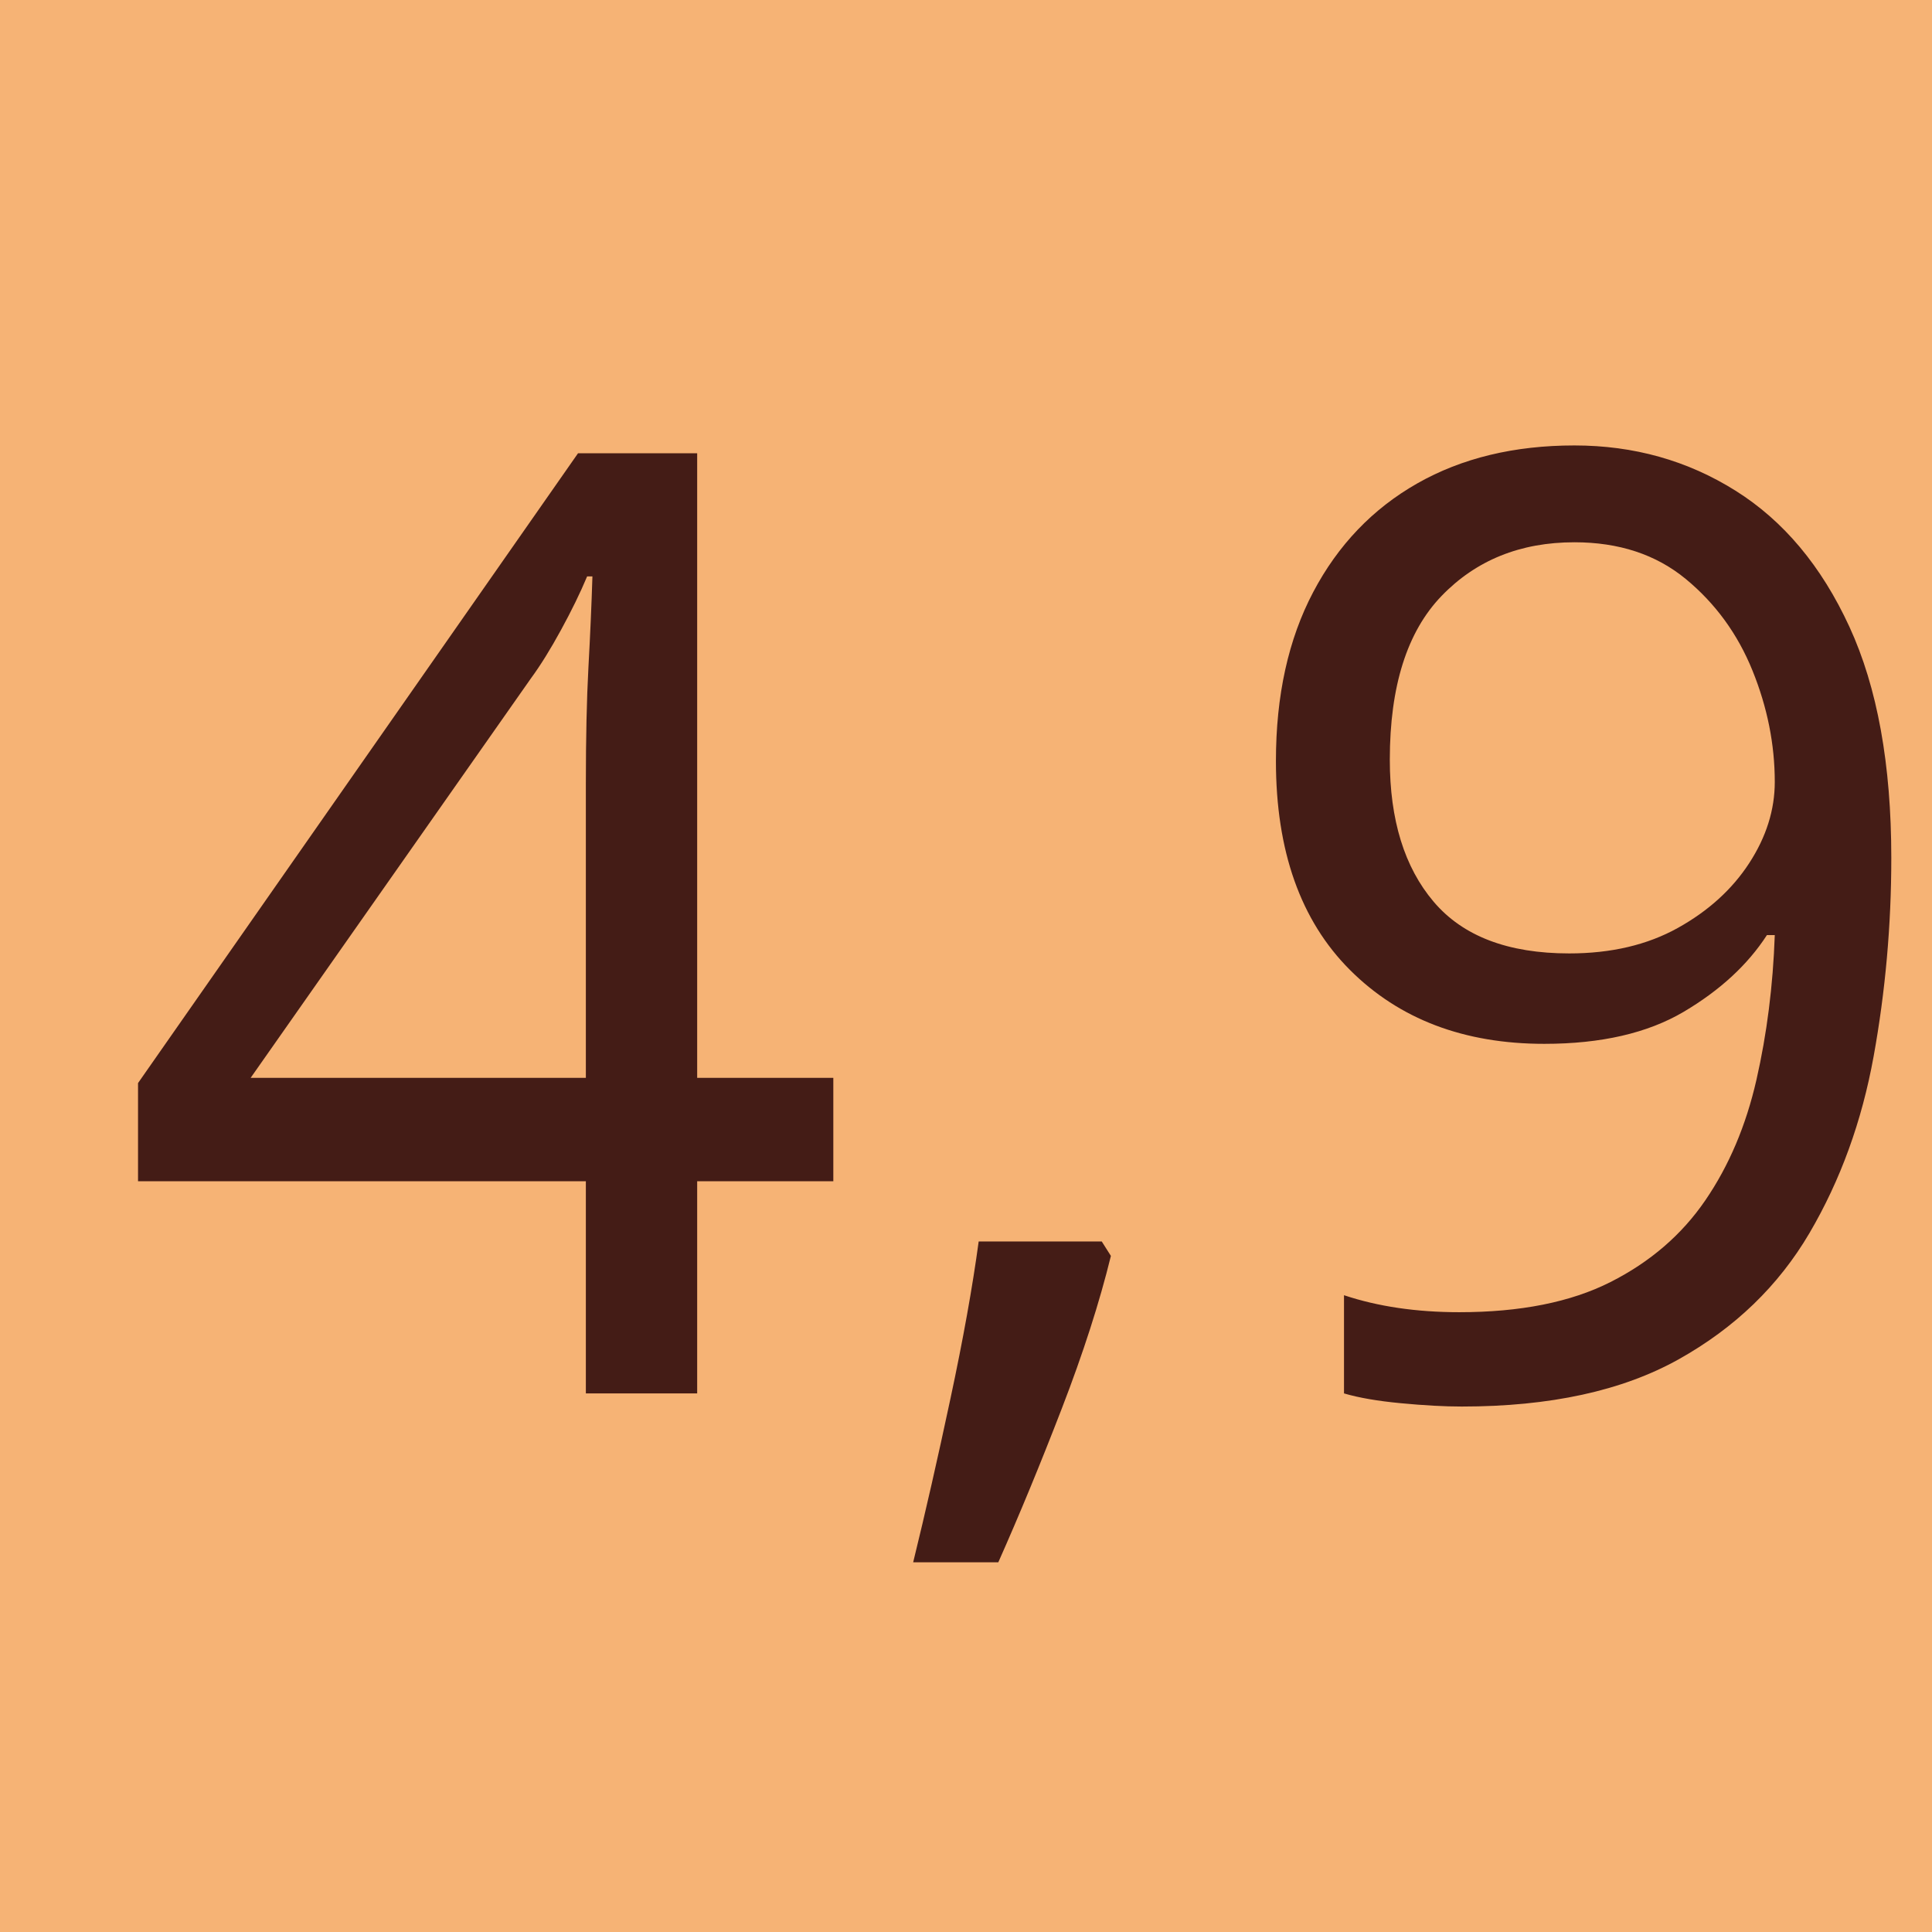
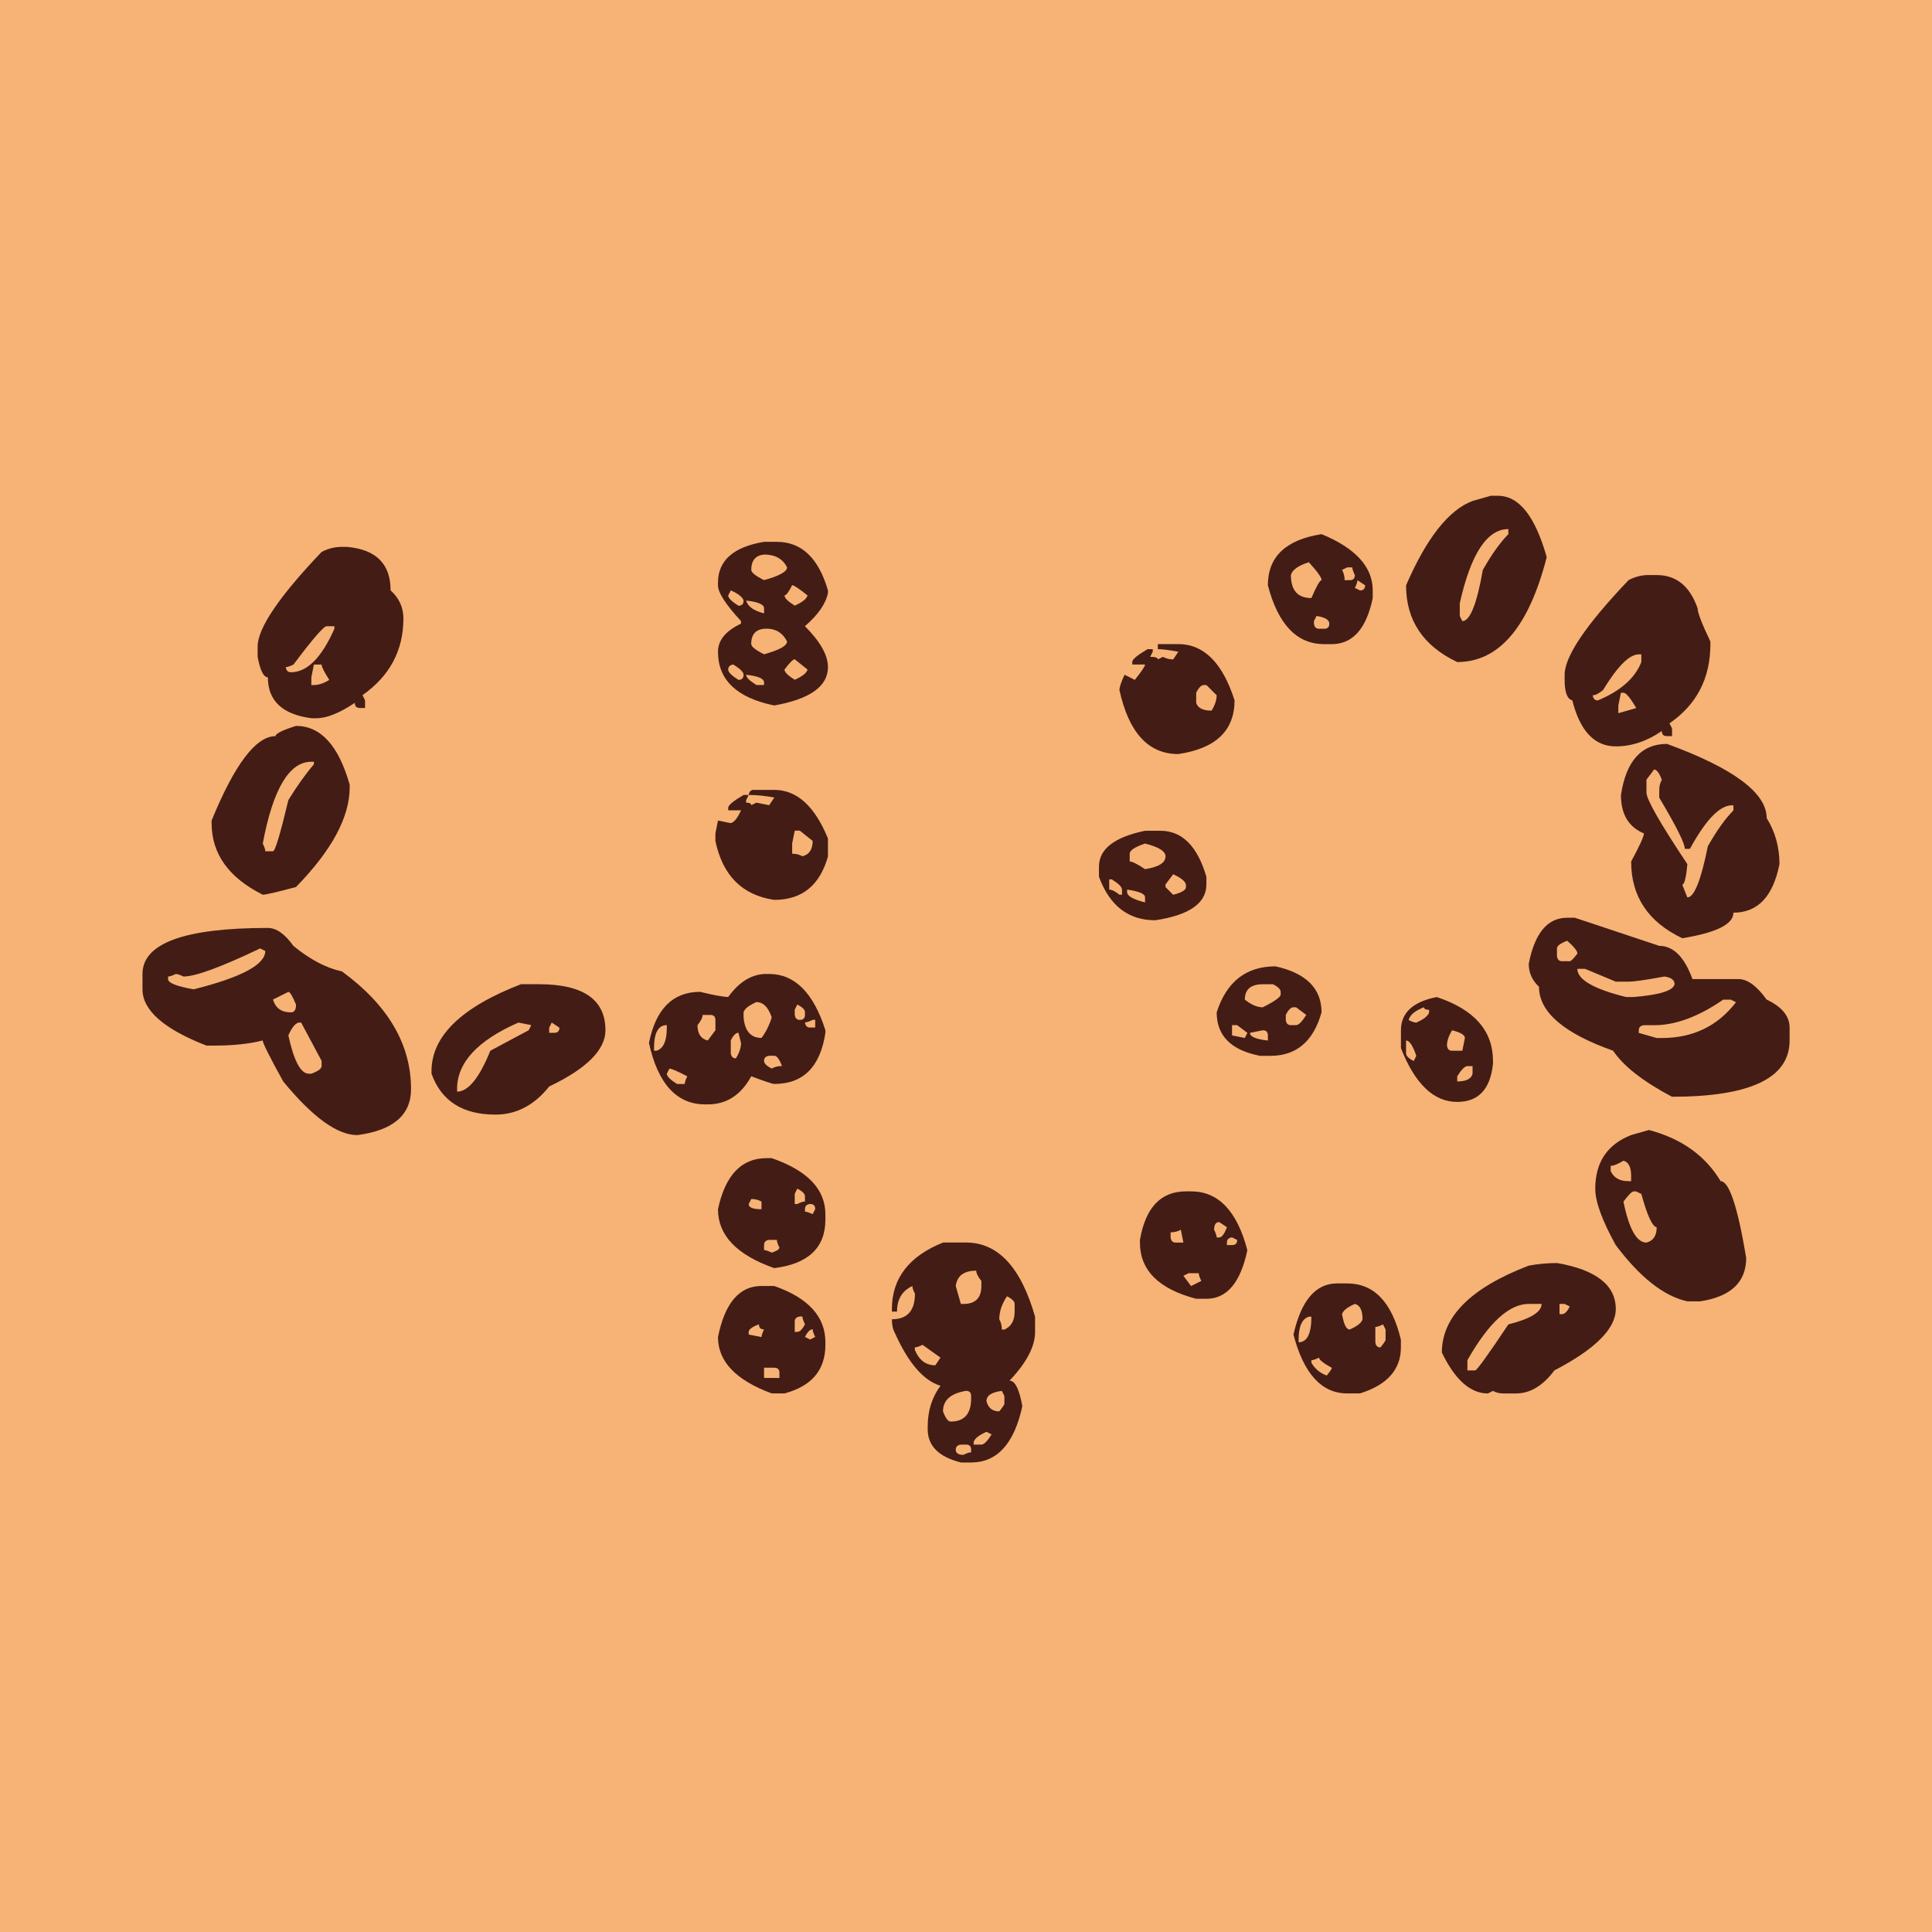
<svg xmlns="http://www.w3.org/2000/svg" id="_Слой_1" data-name="Слой 1" viewBox="0 0 400 400">
  <defs>
    <style>
      .cls-1 {
        fill: #f6b375;
+       }
+ 
+       .cls-1, .cls-2 {
        stroke-width: 0px;
      }

      .cls-2 {
        fill: #441c16;
-         font-family: MOUNTAINDew, 'MOUNTAIN Dew';
-         font-size: 271.09px;
      }
    </style>
  </defs>
  <rect class="cls-1" x="-15.94" y="-11.79" width="441.56" height="423.73" />
-   <text class="cls-2" transform="translate(22.89 288.49)">
-     <tspan x="0" y="0">4,9</tspan>
-   </text>
+   <g>
+     <path class="cls-2" d="m55.45,192.12c1.76,0,3.53,1.24,5.29,3.71,3.44,2.83,6.79,4.59,10.06,5.29,9.53,6.97,14.3,15.09,14.3,24.36,0,5.38-3.71,8.56-11.12,9.53-4.15,0-9.27-3.71-15.35-11.12-2.83-5.12-4.24-7.94-4.24-8.47-2.83.71-6.18,1.06-10.06,1.06h-1.59c-8.83-3.44-13.24-7.32-13.24-11.65v-3.18c0-6.35,8.65-9.53,25.94-9.53Zm-17.47,10.06c-.71-.35-1.24-.53-1.59-.53-.71.35-1.24.53-1.59.53v.53c0,.79,1.76,1.5,5.29,2.12,9.88-2.47,14.83-5.12,14.83-7.94l-1.06-.53c-8.12,3.88-13.41,5.82-15.88,5.82Zm23.3-51.89c5.12,0,8.82,4.06,11.12,12.18v.53c0,6.18-3.71,13.06-11.12,20.65-3.97,1.06-6.27,1.59-6.88,1.59-7.06-3.53-10.59-8.47-10.59-14.83v-.53c4.77-11.65,9.18-17.47,13.24-17.47,0-.53,1.41-1.23,4.24-2.12Zm9.53-37.06h1.06c6,.53,9,3.53,9,9,1.76,1.59,2.65,3.53,2.65,5.82,0,6.62-2.83,11.91-8.47,15.88l.53,1.06v1.59h-1.06c-.71,0-1.06-.35-1.06-1.06-3.18,2.12-5.82,3.18-7.94,3.18h-1.06c-6-.79-9-3.62-9-8.47-.88,0-1.59-1.41-2.12-4.24v-2.12c0-3.79,4.41-10.33,13.24-19.59,1.32-.71,2.73-1.06,4.24-1.06Zm-16.41,61.42c.35.71.53,1.24.53,1.59h1.59c.44,0,1.5-3.53,3.18-10.59,1.85-3,3.62-5.47,5.29-7.41v-.53h-.53c-4.59,0-7.94,5.65-10.06,16.94Zm2.12,32.3c.53,1.77,1.76,2.65,3.71,2.65.71,0,1.06-.53,1.06-1.59-.71-1.76-1.24-2.65-1.59-2.65l-3.18,1.59Zm2.65-68.83c.09.71.44,1.06,1.06,1.06,3.35,0,6.35-3,9-9v-.53h-1.59c-.62,0-2.91,2.65-6.88,7.94-.71.35-1.24.53-1.59.53Zm.53,76.24c1.15,5.29,2.56,7.94,4.24,7.94h.53c1.41-.53,2.12-1.06,2.12-1.59v-1.06l-4.24-7.94h-.53c-.71.18-1.41,1.06-2.12,2.65Zm5.29-76.77l-.53,2.65v1.59h.53c.97,0,2.03-.35,3.18-1.06-1.06-1.68-1.59-2.73-1.59-3.18h-1.59Zm46.59,66.18c9.18,0,13.77,3.18,13.77,9.53,0,4.06-3.88,7.94-11.65,11.65-3.09,3.88-6.8,5.82-11.12,5.82-6.8,0-11.21-2.82-13.24-8.47v-.53c0-7.23,6.18-13.24,18.53-18h3.71Zm-16.94,21.71v.53c2.29,0,4.59-2.82,6.88-8.47l7.94-4.24.53-1.06-2.65-.53c-8.47,3.71-12.71,8.3-12.71,13.77Zm19.59-13.77l-.53,1.06v1.06h1.06c.71,0,1.06-.35,1.06-1.06l-1.59-1.06Zm44.48-10.06h.53c5.29,0,9.18,3.88,11.65,11.65v.53c-1.06,7.06-4.59,10.59-10.59,10.59-.35,0-1.94-.53-4.76-1.59-2.12,3.88-5.12,5.82-9,5.82h-.53c-5.91,0-9.79-4.24-11.65-12.71,1.41-7.06,4.94-10.59,10.59-10.59,2.91.71,4.85,1.06,5.82,1.06,2.29-3.18,4.94-4.77,7.94-4.77Zm-23.3,15.36v.53h.53c1.41-.44,2.12-2.03,2.12-4.77v-.53c-1.77,0-2.65,1.59-2.65,4.77Zm3.18,4.24l-.53,1.06c0,.53.71,1.24,2.12,2.12h1.59c0-.35.18-.88.53-1.59-2.03-1.06-3.27-1.59-3.71-1.59Zm6.88-11.12c0,.53-.35,1.24-1.06,2.12,0,1.77.71,2.83,2.12,3.18l1.59-2.12v-2.12c0-.71-.35-1.06-1.06-1.06h-1.59Zm10.59-46.59h4.24c4.68,0,8.38,3.35,11.12,10.06v3.71c-1.68,6-5.38,9-11.12,9-6.62-.97-10.68-5.03-12.18-12.18v-1.59l.53-2.65,2.65.53c.71-.18,1.41-1.06,2.12-2.65h-2.65v-.53c0-.53,1.06-1.41,3.18-2.65h1.06l-.53,1.06v.53c.71,0,1.06.18,1.06.53l1.06-.53,2.65.53,1.06-1.59c-1.85-.35-3.62-.53-5.29-.53.09-.71.44-1.06,1.06-1.06Zm2.12-51.36h2.65c5.12,0,8.65,3.36,10.59,10.06v.53c-.44,2.21-2.03,4.5-4.77,6.88,3.18,3.18,4.77,6,4.77,8.47,0,3.97-3.71,6.62-11.12,7.94-7.77-1.59-11.65-5.29-11.65-11.12,0-2.38,1.59-4.32,4.77-5.82v-.53c-3.18-3.44-4.77-5.91-4.77-7.41v-.53c0-4.59,3.18-7.41,9.53-8.47Zm.53,127.6h1.06c7.41,2.56,11.12,6.44,11.12,11.65v1.06c0,5.82-3.53,9.18-10.59,10.06-7.77-2.73-11.65-6.79-11.65-12.18,1.5-7.06,4.85-10.59,10.06-10.59Zm-1.06,26.47h2.65c7.06,2.47,10.59,6.35,10.59,11.65v.53c0,5.21-2.83,8.56-8.47,10.06h-2.65c-7.41-2.73-11.12-6.62-11.12-11.65,1.41-7.06,4.41-10.59,9-10.59Zm-6.35-144.02l-.53,1.06c0,.53.71,1.24,2.12,2.12.71,0,1.06-.35,1.06-1.06-.18-.71-1.06-1.41-2.65-2.12Zm-.53,16.41c0,.53.71,1.24,2.12,2.12.71,0,1.06-.35,1.06-1.06,0-.53-.71-1.24-2.12-2.12-.71.09-1.06.44-1.06,1.06Zm.53,76.77v2.65c.09.71.44,1.06,1.06,1.06.71-1.15,1.06-2.2,1.06-3.18l-.53-2.12c-.53,0-1.06.53-1.59,1.59Zm2.65-5.82v1.06c.26,2.83,1.5,4.24,3.71,4.24.88-1.15,1.59-2.56,2.12-4.24-.71-2.12-1.77-3.18-3.18-3.18-1.59.71-2.47,1.41-2.65,2.12Zm.53-85.25c.35,1.24,1.59,2.12,3.71,2.65v-1.06c0-.79-1.24-1.32-3.71-1.59Zm0,15.36c0,.53.71,1.24,2.12,2.12h1.59v-.53c0-.79-1.24-1.32-3.71-1.59Zm1.06,108.54l-.53,1.06c0,.71.88,1.06,2.65,1.06v-1.59c-.62-.35-1.32-.53-2.12-.53Zm-.53,27.53v.53l2.65.53c0-.35.18-.88.53-1.59-.71,0-1.06-.35-1.06-1.06-1.41.53-2.12,1.06-2.12,1.59Zm.53-157.78c0,.53.88,1.24,2.65,2.12,3.18-.88,4.76-1.76,4.76-2.65-.88-1.76-2.47-2.65-4.76-2.65-1.77.18-2.65,1.24-2.65,3.18Zm0,15.35c0,.53.88,1.24,2.65,2.12,3.18-.88,4.76-1.76,4.76-2.65-.88-1.76-2.3-2.65-4.24-2.65-2.12,0-3.18,1.06-3.18,3.18Zm2.65,86.3c0,.53.53,1.06,1.59,1.59.62-.35,1.32-.53,2.12-.53-.53-1.41-1.06-2.12-1.59-2.12h-1.06c-.71.09-1.06.44-1.06,1.06Zm0,38.12v1.06c.35,0,.88.18,1.59.53,1.06-.35,1.59-.71,1.59-1.06-.35-.71-.53-1.24-.53-1.59h-1.59c-.71.09-1.06.44-1.06,1.06Zm0,25.41v2.12h3.18v-1.06c0-.71-.35-1.06-1.06-1.06h-2.12Zm5.82-162.02c-.71,1.41-1.24,2.12-1.59,2.12,0,.53.71,1.24,2.12,2.12,1.59-.71,2.47-1.41,2.65-2.12-1.77-1.41-2.83-2.12-3.18-2.12Zm-1.59,17.47c0,.53.71,1.24,2.12,2.12,1.59-.71,2.47-1.41,2.65-2.12l-2.65-2.12c-.35,0-1.06.71-2.12,2.12Zm2.12,33.36l-.53,2.65v2.12c.79,0,1.5.18,2.12.53,1.41-.35,2.12-1.41,2.12-3.18l-2.65-2.12h-1.06Zm.53,36l-.53,1.06v1.06c.09.71.44,1.06,1.06,1.06.71,0,1.06-.35,1.06-1.06v-.53c0-.53-.53-1.06-1.59-1.59Zm0,38.12l-.53,1.06v2.12h.53c.71-.35,1.23-.53,1.59-.53v-1.06c0-.53-.53-1.06-1.59-1.59Zm-.53,27.53v2.12h.53c.53,0,1.06-.53,1.59-1.59-.35-.71-.53-1.23-.53-1.59h-.53c-.71.09-1.06.44-1.06,1.06Zm2.12-61.95c.09.71.44,1.06,1.06,1.06h1.06v-1.59h-.53c-.71.35-1.24.53-1.59.53Zm0,38.65v.53c.35,0,.88.18,1.59.53l.53-1.06c0-.71-.35-1.06-1.06-1.06-.71.09-1.06.44-1.06,1.06Zm0,26.47l1.06.53,1.06-.53c-.35-.71-.53-1.23-.53-1.59-.53,0-1.06.53-1.59,1.59Z" />
+     <path class="cls-2" d="m200,257.25c6.62,0,11.38,5.12,14.3,15.36v3.18c0,3-1.77,6.35-5.29,10.06,1.15,0,2.03,1.77,2.65,5.29-1.68,7.76-5.21,11.65-10.59,11.65h-2.12c-4.59-1.15-6.88-3.44-6.88-6.88v-.53c0-3.27.88-6.09,2.65-8.47-3.53-1.06-6.71-4.76-9.53-11.12-.35-.62-.53-1.5-.53-2.65,3.18,0,4.77-1.76,4.77-5.29-.35-.71-.53-1.23-.53-1.59-2.12.97-3.18,2.74-3.18,5.29h-1.06v-.53c0-6.35,3.53-10.94,10.59-13.77h4.76Zm-10.59,21.71v.53c.88,2.12,2.29,3.18,4.24,3.18l1.06-1.59-3.71-2.65c-.71.35-1.24.53-1.59.53Zm5.82,13.24c.53,1.41,1.06,2.12,1.59,2.12,2.82,0,4.24-1.59,4.24-4.77v-.53c0-.71-.35-1.06-1.06-1.06-3.18.53-4.76,1.94-4.76,4.24Zm2.65-25.94l1.06,3.71h.53c2.47,0,3.71-1.24,3.71-3.71v-1.06c-.71-.88-1.06-1.59-1.06-2.12-2.56,0-3.97,1.06-4.24,3.18Zm0,33.89c0,.71.53,1.06,1.59,1.06.71-.35,1.24-.53,1.59-.53v-.53c0-.71-.35-1.06-1.06-1.06h-1.06c-.71.09-1.06.44-1.06,1.06Zm3.71-1.59v.53h1.59c.53,0,1.24-.71,2.12-2.12l-1.06-.53c-1.59.71-2.47,1.41-2.65,2.12Zm2.65-8.47c.35,1.41,1.23,2.12,2.65,2.12.71-.88,1.06-1.41,1.06-1.59v-1.59l-.53-1.06c-2.12.26-3.18.97-3.18,2.12Zm4.24-21.71c-1.06,1.59-1.59,3.18-1.59,4.77.35.62.53,1.32.53,2.12h.53c1.41-.62,2.12-1.85,2.12-3.71v-1.59c0-.53-.53-1.06-1.59-1.59Z" />
+     <path class="cls-2" d="m237.06,172h3.18c4.5,0,7.68,3.18,9.53,9.53v1.59c0,3.88-3.53,6.35-10.59,7.41-5.56,0-9.44-3-11.65-9v-2.12c0-3.62,3.18-6.09,9.53-7.41Zm-7.41,10.06v2.12c.53,0,1.23.35,2.12,1.06h.53v-1.06c0-.53-.71-1.24-2.12-2.12h-.53Zm10.06-48.71h4.24c5.29,0,9.18,3.88,11.65,11.65,0,6.27-3.88,9.97-11.65,11.12-6.18,0-10.24-4.41-12.18-13.24,0-.62.35-1.68,1.06-3.18l2.12,1.06c1.41-1.76,2.12-2.82,2.12-3.18h-2.65v-.53c0-.53,1.06-1.41,3.18-2.65h1.06v.53l-.53,1.06c1.06,0,1.59.18,1.59.53l1.06-.53c.62.35,1.32.53,2.12.53l1.06-1.59c-1.94-.35-3.35-.53-4.24-.53v-1.06Zm-6.35,50.83v.53c0,.79,1.24,1.5,3.71,2.12v-1.06c0-.71-1.24-1.23-3.71-1.59Zm.53-7.41v1.59c.53,0,1.59.53,3.18,1.59,2.82-.44,4.24-1.32,4.24-2.65,0-1.06-1.41-1.94-4.24-2.65-2.12.71-3.18,1.41-3.18,2.12Zm11.65,69.89h1.06c5.65,0,9.53,4.06,11.65,12.18-1.41,6.71-4.24,10.06-8.47,10.06h-2.12c-7.77-2.03-11.65-5.91-11.65-11.65v-.53c1.15-6.71,4.32-10.06,9.53-10.06Zm-2.65-65.65l-1.59,2.12v.53l1.59,1.59c1.76-.44,2.65-.97,2.65-1.59v-.53c-.18-.71-1.06-1.41-2.65-2.12Zm-.53,74.13v1.06c.09.71.44,1.06,1.06,1.06h1.59l-.53-2.65c-.62.35-1.32.53-2.12.53Zm2.65,9l1.59,2.12,2.12-1.06c-.35-.71-.53-1.23-.53-1.59h-2.12l-1.06.53Zm2.65-120.72v2.12c.35,1.06,1.41,1.59,3.18,1.59.71-1.15,1.06-2.21,1.06-3.18l-2.12-2.12h-.53c-.53,0-1.06.53-1.59,1.59Zm3.71,111.19c.35.71.53,1.24.53,1.59h.53c.53,0,1.06-.71,1.59-2.12l-1.59-1.06c-.71,0-1.06.53-1.06,1.59Zm12.71-54.54c6.35,1.41,9.53,4.59,9.53,9.53-1.68,6-5.21,9-10.59,9h-2.12c-6-1.15-9-4.15-9-9,2.03-6.35,6.09-9.53,12.18-9.53Zm-10.06,57.18v.53h1.06c.71,0,1.06-.35,1.06-1.06l-1.06-.53c-.71.09-1.06.44-1.06,1.06Zm1.06-45v2.12l2.65.53.53-1.06-2.12-1.59h-1.06Zm2.65-5.29c1.32,1.06,2.56,1.59,3.71,1.59,2.47-1.24,3.71-2.12,3.71-2.65v-.53c0-.53-.53-1.06-1.59-1.59h-2.12c-2.47,0-3.71,1.06-3.71,3.18Zm1.06,6.88c0,.79,1.23,1.32,3.71,1.59v-1.06c0-.71-.35-1.06-1.06-1.06l-2.65.53Zm14.83-103.25c7.06,2.91,10.59,6.8,10.59,11.65v1.59c-1.32,6.35-4.15,9.53-8.47,9.53h-1.59c-5.65,0-9.53-4.06-11.65-12.18,0-5.91,3.71-9.44,11.12-10.59Zm-7.41,99.54v1.06c.09.71.44,1.06,1.06,1.06h1.06c.53,0,1.23-.71,2.12-2.12l-2.12-1.59h-.53c-.53,0-1.06.53-1.59,1.59Zm1.06-91.07c0,3.18,1.41,4.76,4.24,4.76,1.06-2.47,1.76-3.71,2.12-3.71,0-.53-.88-1.76-2.65-3.71-2.21.71-3.44,1.59-3.71,2.65Zm9.53,146.66h2.12c5.56,0,9.27,3.88,11.12,11.65v1.59c0,4.59-2.83,7.77-8.47,9.53h-2.65c-5.29,0-9-4.06-11.12-12.18,1.59-7.06,4.59-10.59,9-10.59Zm-7.94,11.65v.53c1.76,0,2.65-1.76,2.65-5.29h-.53c-1.41.44-2.12,2.03-2.12,4.76Zm2.65,4.24v.53c.71,1.24,1.76,2.12,3.18,2.65.71-.88,1.06-1.41,1.06-1.59-1.77-.97-2.65-1.67-2.65-2.12-.71.35-1.24.53-1.59.53Zm1.06-154.08l-.53,1.06v.53c.09.71.44,1.06,1.06,1.06h1.06c.71,0,1.06-.35,1.06-1.06,0-.79-.88-1.32-2.65-1.59Zm5.29-9.53c.35.62.53,1.32.53,2.12h1.06c.71,0,1.06-.35,1.06-1.06-.35-.71-.53-1.24-.53-1.59h-1.06l-1.06.53Zm0,154.08c.35,2.12.88,3.18,1.59,3.18,1.59-.71,2.47-1.41,2.65-2.12,0-1.85-.53-2.91-1.59-3.18-1.59.71-2.47,1.41-2.65,2.12Zm3.18-151.96c0,.35-.18.88-.53,1.59l1.06.53c.71,0,1.06-.35,1.06-1.06l-1.59-1.06Zm3.71,154.61v3.18c.09.71.44,1.06,1.06,1.06.71-.88,1.06-1.41,1.06-1.59v-2.12l-.53-1.06c-.71.35-1.24.53-1.59.53Zm12.71-68.3c7.76,2.56,11.65,6.97,11.65,13.24v.53c-.53,5.29-3,7.94-7.41,7.94-4.85,0-8.74-3.71-11.65-11.12v-3.71c0-3.62,2.47-5.91,7.41-6.88Zm11.12-103.78h1.59c4.32,0,7.68,4.24,10.06,12.71-3.71,14.47-9.88,21.71-18.53,21.71-7.06-3.35-10.59-8.65-10.59-15.88,4.24-9.79,8.82-15.62,13.77-17.47l3.71-1.06Zm-17.47,112.78v2.65c0,.53.53,1.06,1.59,1.59l.53-1.06c-.71-2.12-1.41-3.18-2.12-3.18Zm.53-4.24c.71.35,1.23.53,1.59.53,1.59-.71,2.47-1.41,2.65-2.12v-.53c-.71,0-1.06-.18-1.06-.53-1.85.71-2.91,1.59-3.18,2.65Zm30.71,50.3c8.12,1.41,12.18,4.59,12.18,9.53,0,4.06-4.24,8.3-12.71,12.71-2.38,3.18-5.03,4.77-7.94,4.77h-2.65c-.79,0-1.5-.18-2.12-.53l-1.06.53c-3.62,0-6.8-2.82-9.53-8.47,0-7.41,6-13.41,18-18,1.94-.35,3.88-.53,5.82-.53Zm-21.71-48.18c-.71,1.15-1.06,2.21-1.06,3.18.09.71.44,1.06,1.06,1.06h2.12l.53-2.65c0-.62-.88-1.15-2.65-1.59Zm1.06,9.53v1.06c1.85,0,2.91-.53,3.18-1.59v-1.59h-1.06c-.53,0-1.24.71-2.12,2.12Zm.53-97.95v2.65l.53,1.06c1.59,0,3-3.53,4.24-10.59,1.85-3.26,3.62-5.74,5.29-7.41v-1.06c-4.41,0-7.77,5.12-10.06,15.36Zm1.59,158.84h1.59c.35,0,2.65-3.18,6.88-9.53,4.59-1.15,6.88-2.56,6.88-4.24h-2.65c-4.06,0-8.3,3.88-12.71,11.65v2.12Zm20.65-93.72h1.59l17.47,5.82c2.91,0,5.21,2.29,6.88,6.88h9.53c1.85,0,3.79,1.41,5.82,4.24,3.18,1.5,4.76,3.44,4.76,5.82v2.65c0,7.77-8.12,11.65-24.36,11.65-6-3.18-10.06-6.35-12.18-9.53-10.24-3.62-15.35-8.03-15.35-13.24-1.41-1.32-2.12-2.91-2.12-4.76,1.24-6.35,3.88-9.53,7.94-9.53Zm-2.12,6.35v1.59c.09.71.44,1.06,1.06,1.06h1.59c.26,0,.79-.53,1.59-1.59,0-.53-.71-1.41-2.12-2.65-1.41.53-2.12,1.06-2.12,1.59Zm.53,73.6v2.12h.53c.53,0,1.06-.53,1.59-1.59l-1.06-.53h-1.06Zm18.53-150.9h1.59c4.06,0,6.88,2.3,8.47,6.88,0,.88.88,3.18,2.65,6.88v.53c0,7.06-2.83,12.53-8.47,16.41l.53,1.06v1.59h-1.06c-.71,0-1.06-.35-1.06-1.06-3.09,2.12-6.27,3.18-9.53,3.18-4.41,0-7.41-3.18-9-9.53-1.06-.26-1.59-1.67-1.59-4.24v-1.06c0-3.79,4.41-10.33,13.24-19.59,1.32-.71,2.73-1.06,4.24-1.06Zm-14.83,81.54c0,2.21,3.35,4.15,10.06,5.82h1.59c5.38-.44,8.21-1.32,8.47-2.65,0-.88-.71-1.41-2.12-1.59-3.8.71-6.27,1.06-7.41,1.06h-2.65l-6.35-2.65h-1.59Zm3.18-56.65c.09.71.44,1.06,1.06,1.06,4.68-1.94,7.68-4.59,9-7.94v-1.59h-.53c-1.94,0-4.41,2.47-7.41,7.41-.88.71-1.59,1.06-2.12,1.06Zm11.65,90.01c6.71,1.77,11.65,5.29,14.83,10.59,1.76,0,3.53,5.29,5.29,15.88,0,5.03-3.18,8.03-9.53,9h-2.65c-4.85-1.06-9.79-4.94-14.83-11.65-2.83-5.12-4.24-9-4.24-11.65,0-5.47,2.47-9.18,7.41-11.12l3.71-1.06Zm-7.94,7.41v1.06c.62,1.41,1.85,2.12,3.71,2.12h.53v-1.06c0-1.85-.53-2.91-1.59-3.18-1.15.71-2.03,1.06-2.65,1.06Zm2.12-97.95l-.53,2.65v1.59l3.71-1.06c-1.24-2.12-2.12-3.18-2.65-3.18h-.53Zm9.53,10.59c13.77,5.03,20.65,10.15,20.65,15.36,1.76,2.83,2.65,6,2.65,9.53-1.32,6.71-4.5,10.06-9.53,10.06,0,2.38-3.53,4.15-10.59,5.29-7.06-3.35-10.59-8.65-10.59-15.88,1.76-3.26,2.65-5.21,2.65-5.82-3.18-1.32-4.76-3.97-4.76-7.94,1.06-7.06,4.24-10.59,9.53-10.59Zm-9,94.78c1.15,5.65,2.73,8.47,4.76,8.47,1.41-.35,2.12-1.41,2.12-3.18-.88-.09-1.94-2.38-3.18-6.88l-1.06-.53h-.53c-.35,0-1.06.71-2.12,2.12Zm6.35-36.53h-2.12c-.71.09-1.06.44-1.06,1.06v.53l3.71,1.06h1.06c6.44,0,11.56-2.47,15.36-7.41l-1.06-.53h-1.59c-5.12,3.53-9.88,5.29-14.3,5.29Zm0-52.95l-1.59,2.12v2.65c0,1.41,2.82,6.35,8.47,14.83-.26,2.83-.62,4.24-1.06,4.24l1.06,2.65c1.41,0,2.82-3.53,4.24-10.59,1.85-3.26,3.62-5.74,5.29-7.41v-1.06h-.53c-2.47.18-5.29,3.18-8.47,9h-1.06c0-1.15-1.77-4.68-5.29-10.59v-1.59c0-.79.18-1.5.53-2.12-.53-1.41-1.06-2.12-1.59-2.12Z" />
+   </g>
</svg>
